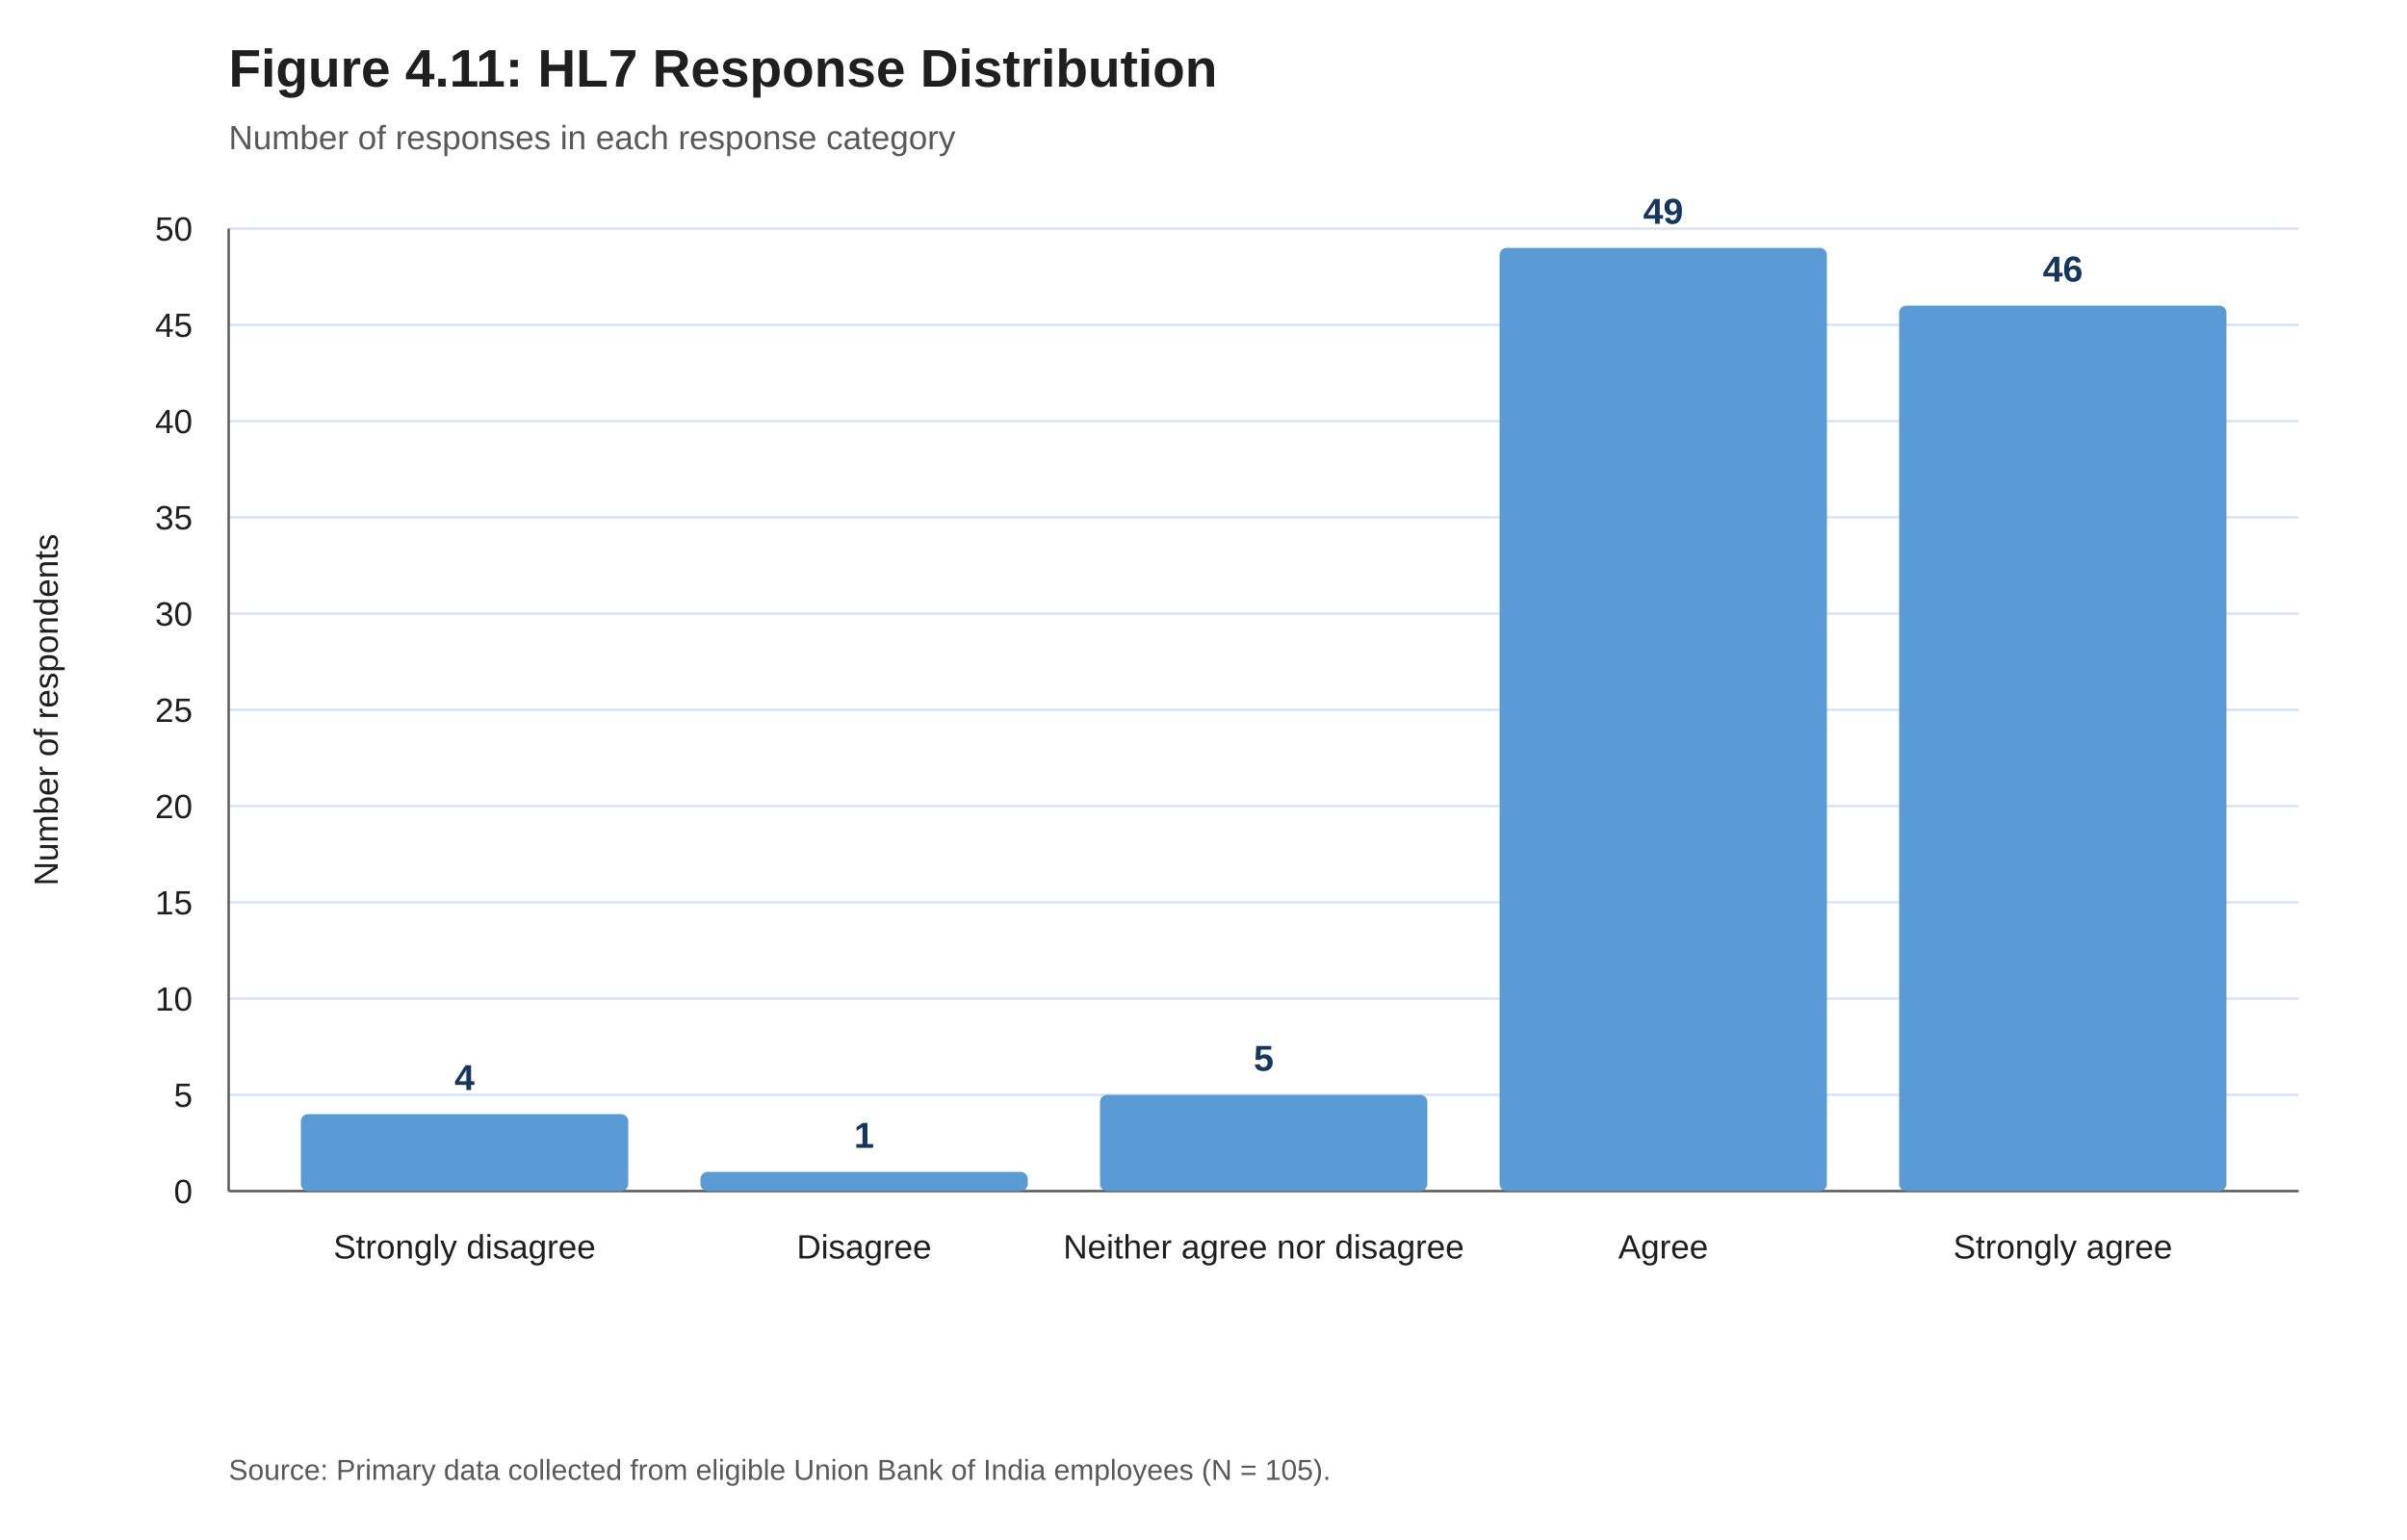
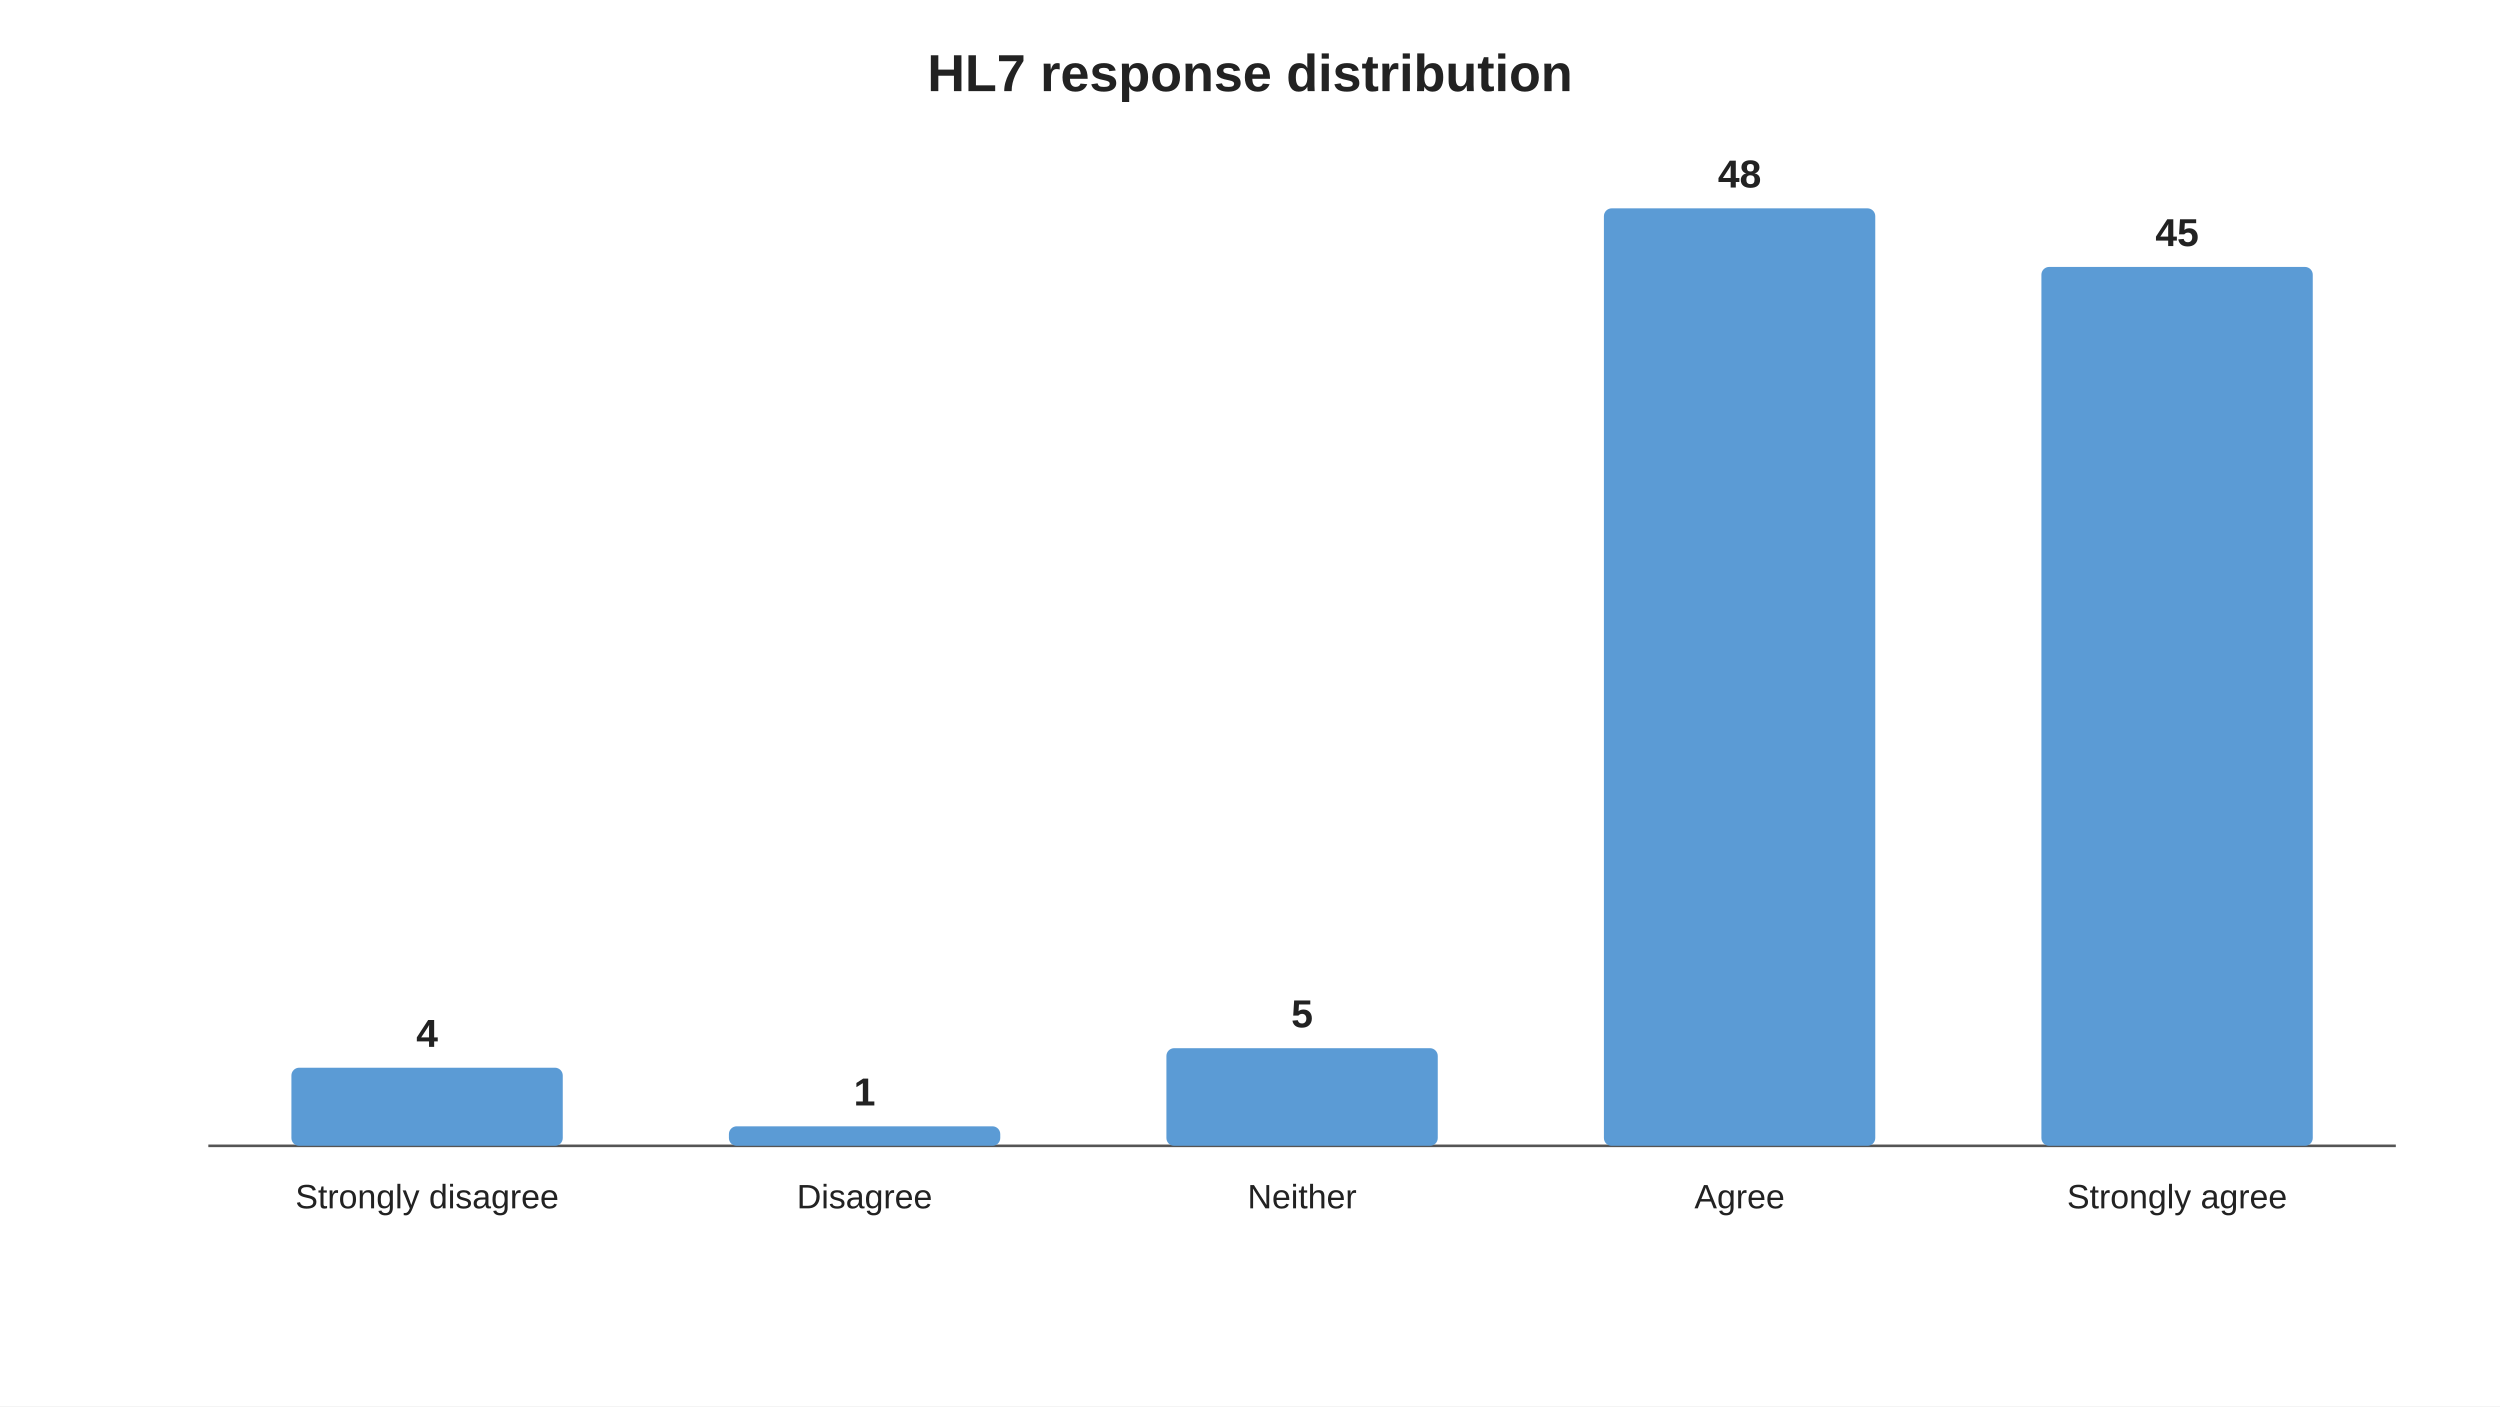
- <svg xmlns="http://www.w3.org/2000/svg" width="1000" height="640" viewBox="0 0 1000 640">
+ <svg xmlns="http://www.w3.org/2000/svg" width="960" height="540" viewBox="0 0 960 540">
+   <style>text{font-family:Arial,sans-serif;fill:#222}.t{font-size:20px;font-weight:bold}.a{font-size:13px}.v{font-size:15px;font-weight:bold}</style>
  <rect width="100%" height="100%" fill="white" />
-   <style>text{font-family:Arial,sans-serif;fill:#1f1f1f}.title{font-size:22px;font-weight:700}.sub{font-size:14px;fill:#595959}.axis{font-size:14px}.label{font-size:14px}.value{font-size:15px;font-weight:700;fill:#17365d}.source{font-size:12px;fill:#595959}</style>
-   <text class="title" x="95" y="36">Figure 4.11: HL7 Response Distribution</text>
-   <text class="sub" x="95" y="62">Number of responses in each response category</text>
-   <line x1="95" y1="495.0" x2="955" y2="495.0" stroke="#d9e2f3" stroke-width="1" />
-   <text class="axis" x="80" y="500.0" text-anchor="end">0</text>
-   <line x1="95" y1="455.0" x2="955" y2="455.0" stroke="#d9e2f3" stroke-width="1" />
-   <text class="axis" x="80" y="460.0" text-anchor="end">5</text>
-   <line x1="95" y1="415.0" x2="955" y2="415.0" stroke="#d9e2f3" stroke-width="1" />
-   <text class="axis" x="80" y="420.0" text-anchor="end">10</text>
-   <line x1="95" y1="375.0" x2="955" y2="375.0" stroke="#d9e2f3" stroke-width="1" />
-   <text class="axis" x="80" y="380.0" text-anchor="end">15</text>
-   <line x1="95" y1="335.0" x2="955" y2="335.0" stroke="#d9e2f3" stroke-width="1" />
-   <text class="axis" x="80" y="340.0" text-anchor="end">20</text>
-   <line x1="95" y1="295.0" x2="955" y2="295.0" stroke="#d9e2f3" stroke-width="1" />
-   <text class="axis" x="80" y="300.0" text-anchor="end">25</text>
-   <line x1="95" y1="255.0" x2="955" y2="255.0" stroke="#d9e2f3" stroke-width="1" />
-   <text class="axis" x="80" y="260.0" text-anchor="end">30</text>
-   <line x1="95" y1="215.0" x2="955" y2="215.0" stroke="#d9e2f3" stroke-width="1" />
-   <text class="axis" x="80" y="220.0" text-anchor="end">35</text>
-   <line x1="95" y1="175.0" x2="955" y2="175.0" stroke="#d9e2f3" stroke-width="1" />
-   <text class="axis" x="80" y="180.0" text-anchor="end">40</text>
-   <line x1="95" y1="135.0" x2="955" y2="135.0" stroke="#d9e2f3" stroke-width="1" />
-   <text class="axis" x="80" y="140.0" text-anchor="end">45</text>
-   <line x1="95" y1="95.0" x2="955" y2="95.0" stroke="#d9e2f3" stroke-width="1" />
-   <text class="axis" x="80" y="100.0" text-anchor="end">50</text>
-   <line x1="95" y1="95" x2="95" y2="495" stroke="#595959" />
-   <line x1="95" y1="495" x2="955" y2="495" stroke="#595959" />
-   <text class="axis" x="24" y="295.0" transform="rotate(-90 24 295.0)" text-anchor="middle">Number of respondents</text>
-   <rect x="125.0" y="463.0" width="136.0" height="32.0" rx="3" fill="#5B9BD5" />
-   <text class="value" x="193.0" y="453.0" text-anchor="middle">4</text>
-   <text class="label" x="193.0" y="523" text-anchor="middle">Strongly disagree</text>
-   <rect x="291.0" y="487.0" width="136.0" height="8.0" rx="3" fill="#5B9BD5" />
-   <text class="value" x="359.0" y="477.0" text-anchor="middle">1</text>
-   <text class="label" x="359.0" y="523" text-anchor="middle">Disagree</text>
-   <rect x="457.0" y="455.0" width="136.0" height="40.0" rx="3" fill="#5B9BD5" />
-   <text class="value" x="525.0" y="445.0" text-anchor="middle">5</text>
-   <text class="label" x="525.0" y="523" text-anchor="middle">Neither agree nor disagree</text>
-   <rect x="623.0" y="103.0" width="136.0" height="392.0" rx="3" fill="#5B9BD5" />
-   <text class="value" x="691.0" y="93.0" text-anchor="middle">49</text>
-   <text class="label" x="691.0" y="523" text-anchor="middle">Agree</text>
-   <rect x="789.0" y="127.0" width="136.0" height="368.0" rx="3" fill="#5B9BD5" />
-   <text class="value" x="857.0" y="117.0" text-anchor="middle">46</text>
-   <text class="label" x="857.0" y="523" text-anchor="middle">Strongly agree</text>
-   <text class="source" x="95" y="615">Source: Primary data collected from eligible Union Bank of India employees (N = 105).</text>
+   <text class="t" x="480.0" y="35" text-anchor="middle">HL7 response distribution</text>
+   <line x1="80" y1="440" x2="920" y2="440" stroke="#555" />
+   <rect x="111.9" y="410.0" width="104.2" height="30.0" fill="#5B9BD5" rx="3" />
+   <text class="v" x="164.0" y="402.0" text-anchor="middle">4</text>
+   <text class="a" x="164.0" y="464" text-anchor="middle">Strongly disagree</text>
+   <rect x="279.9" y="432.5" width="104.2" height="7.5" fill="#5B9BD5" rx="3" />
+   <text class="v" x="332.0" y="424.5" text-anchor="middle">1</text>
+   <text class="a" x="332.0" y="464" text-anchor="middle">Disagree</text>
+   <rect x="447.9" y="402.5" width="104.2" height="37.5" fill="#5B9BD5" rx="3" />
+   <text class="v" x="500.0" y="394.5" text-anchor="middle">5</text>
+   <text class="a" x="500.0" y="464" text-anchor="middle">Neither</text>
+   <rect x="615.9" y="80.0" width="104.2" height="360.0" fill="#5B9BD5" rx="3" />
+   <text class="v" x="668.0" y="72.0" text-anchor="middle">48</text>
+   <text class="a" x="668.0" y="464" text-anchor="middle">Agree</text>
+   <rect x="783.9" y="102.5" width="104.2" height="337.5" fill="#5B9BD5" rx="3" />
+   <text class="v" x="836.0" y="94.5" text-anchor="middle">45</text>
+   <text class="a" x="836.0" y="464" text-anchor="middle">Strongly agree</text>
</svg>
